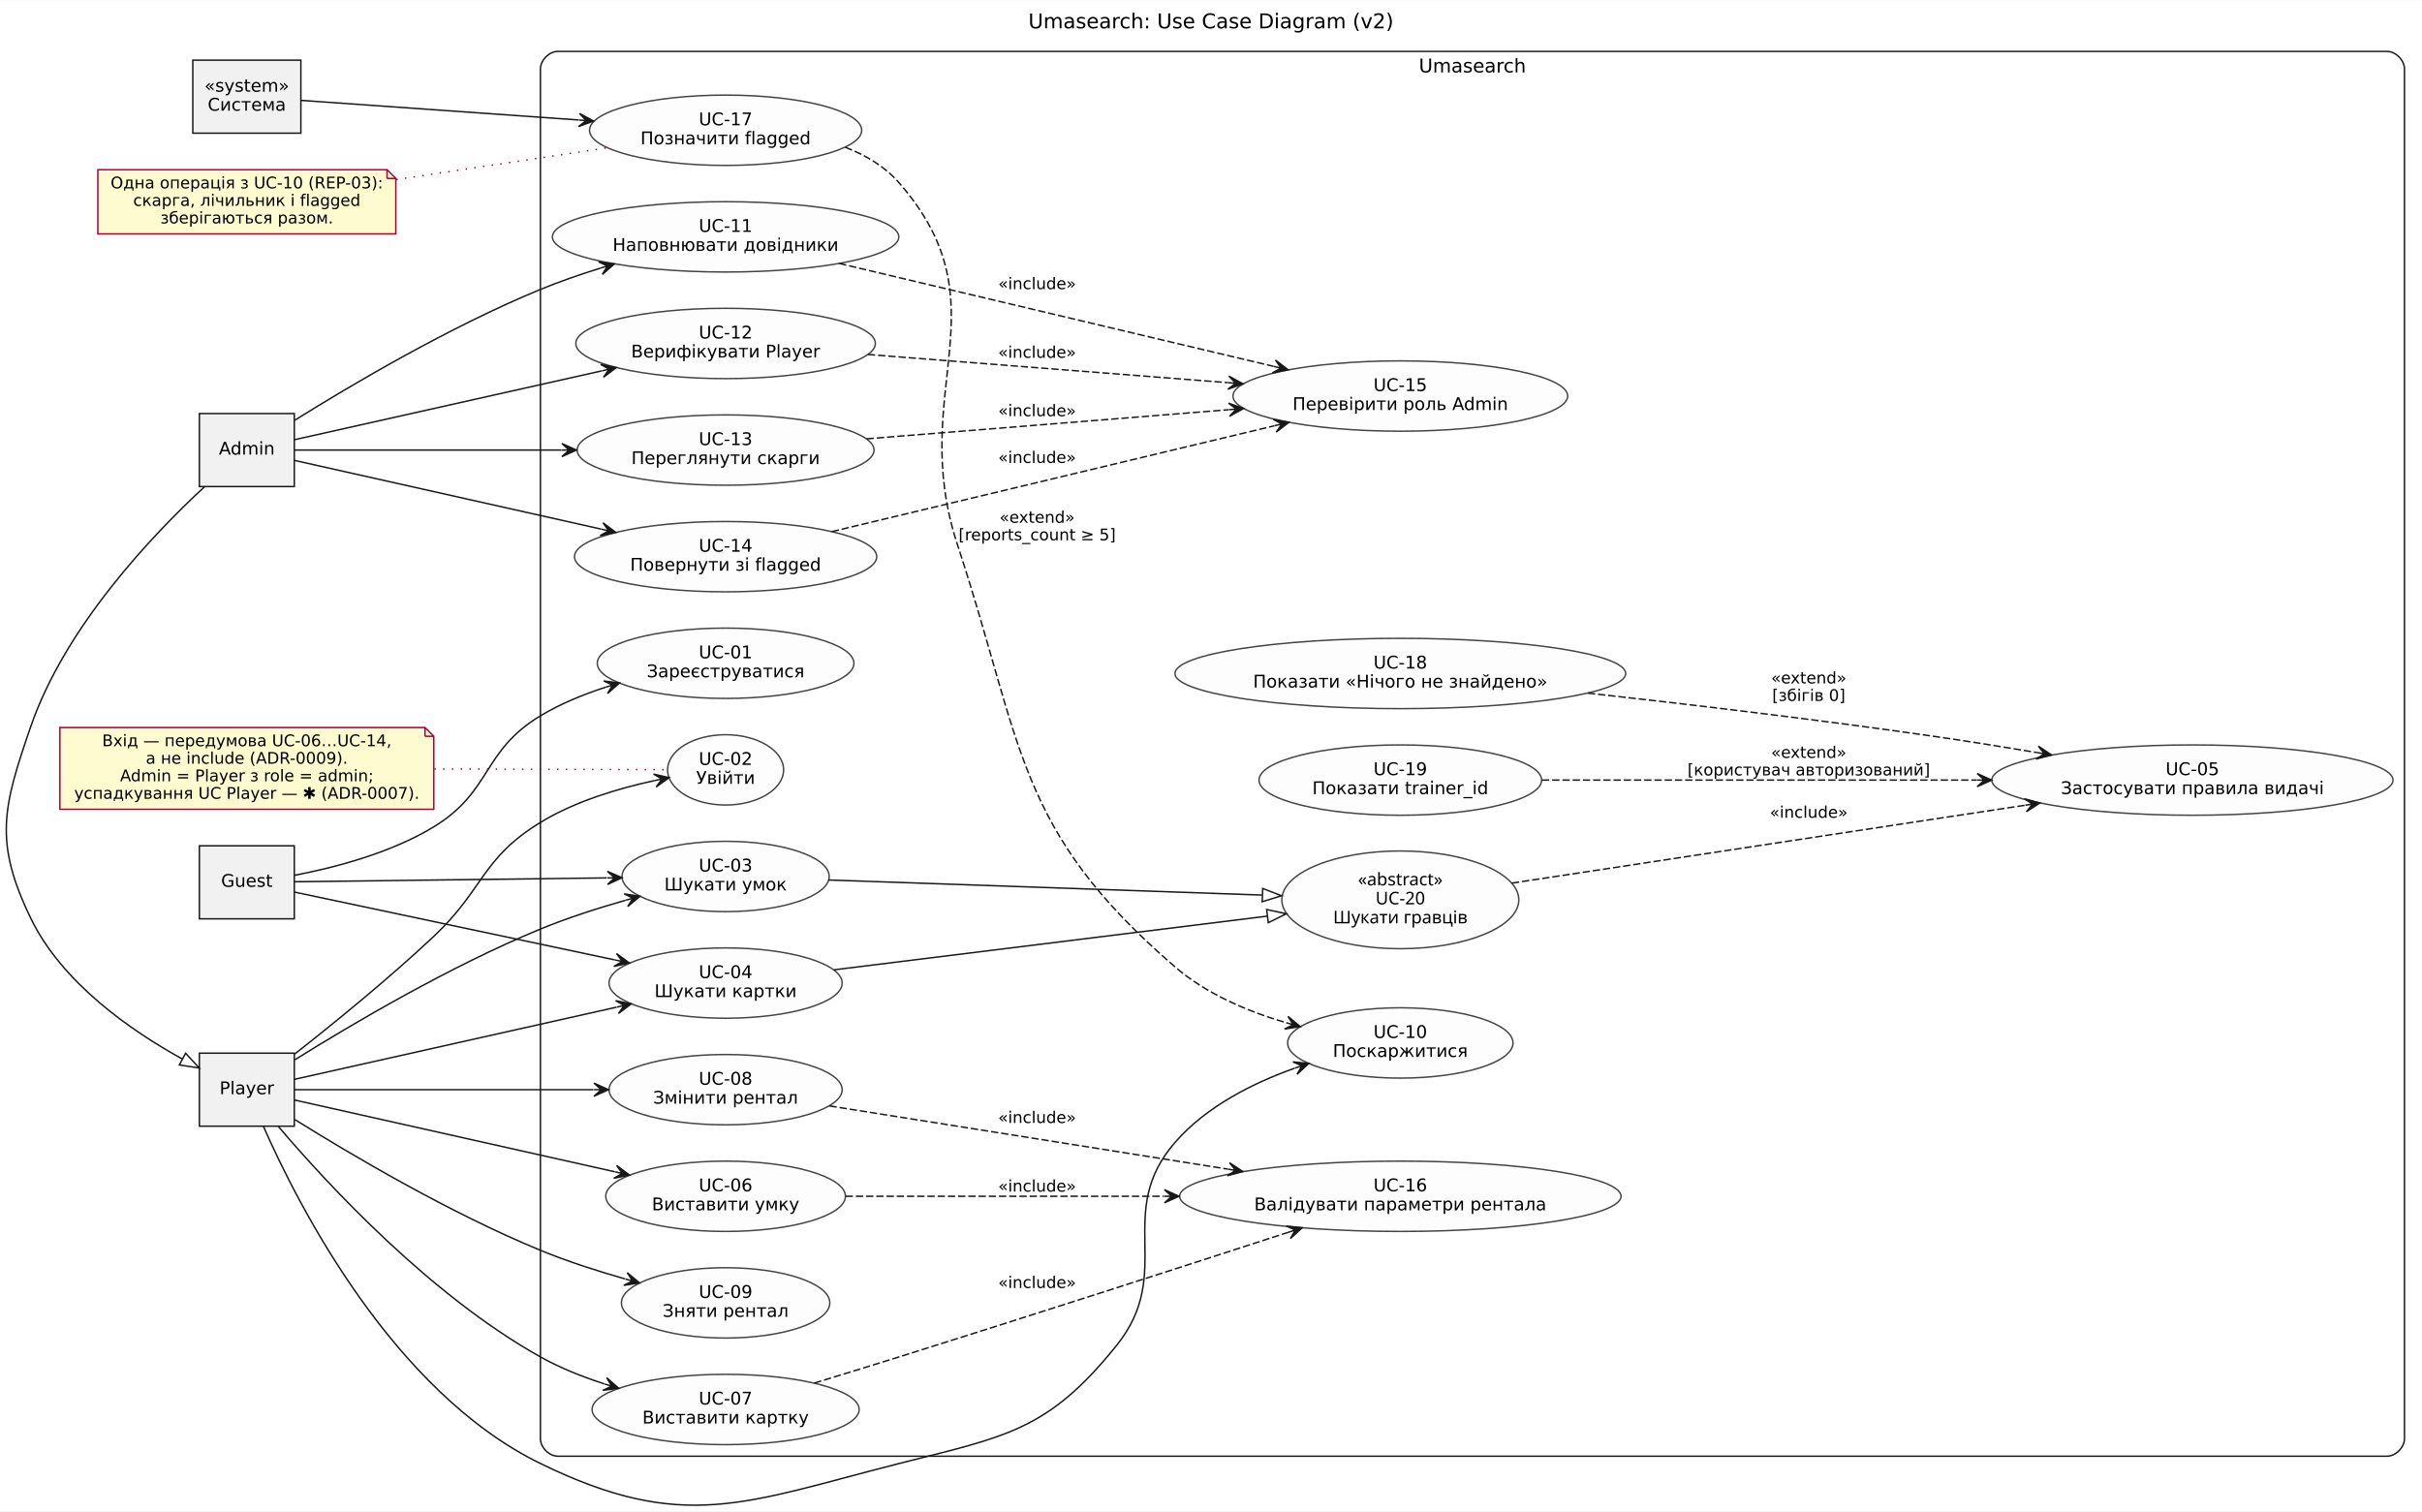
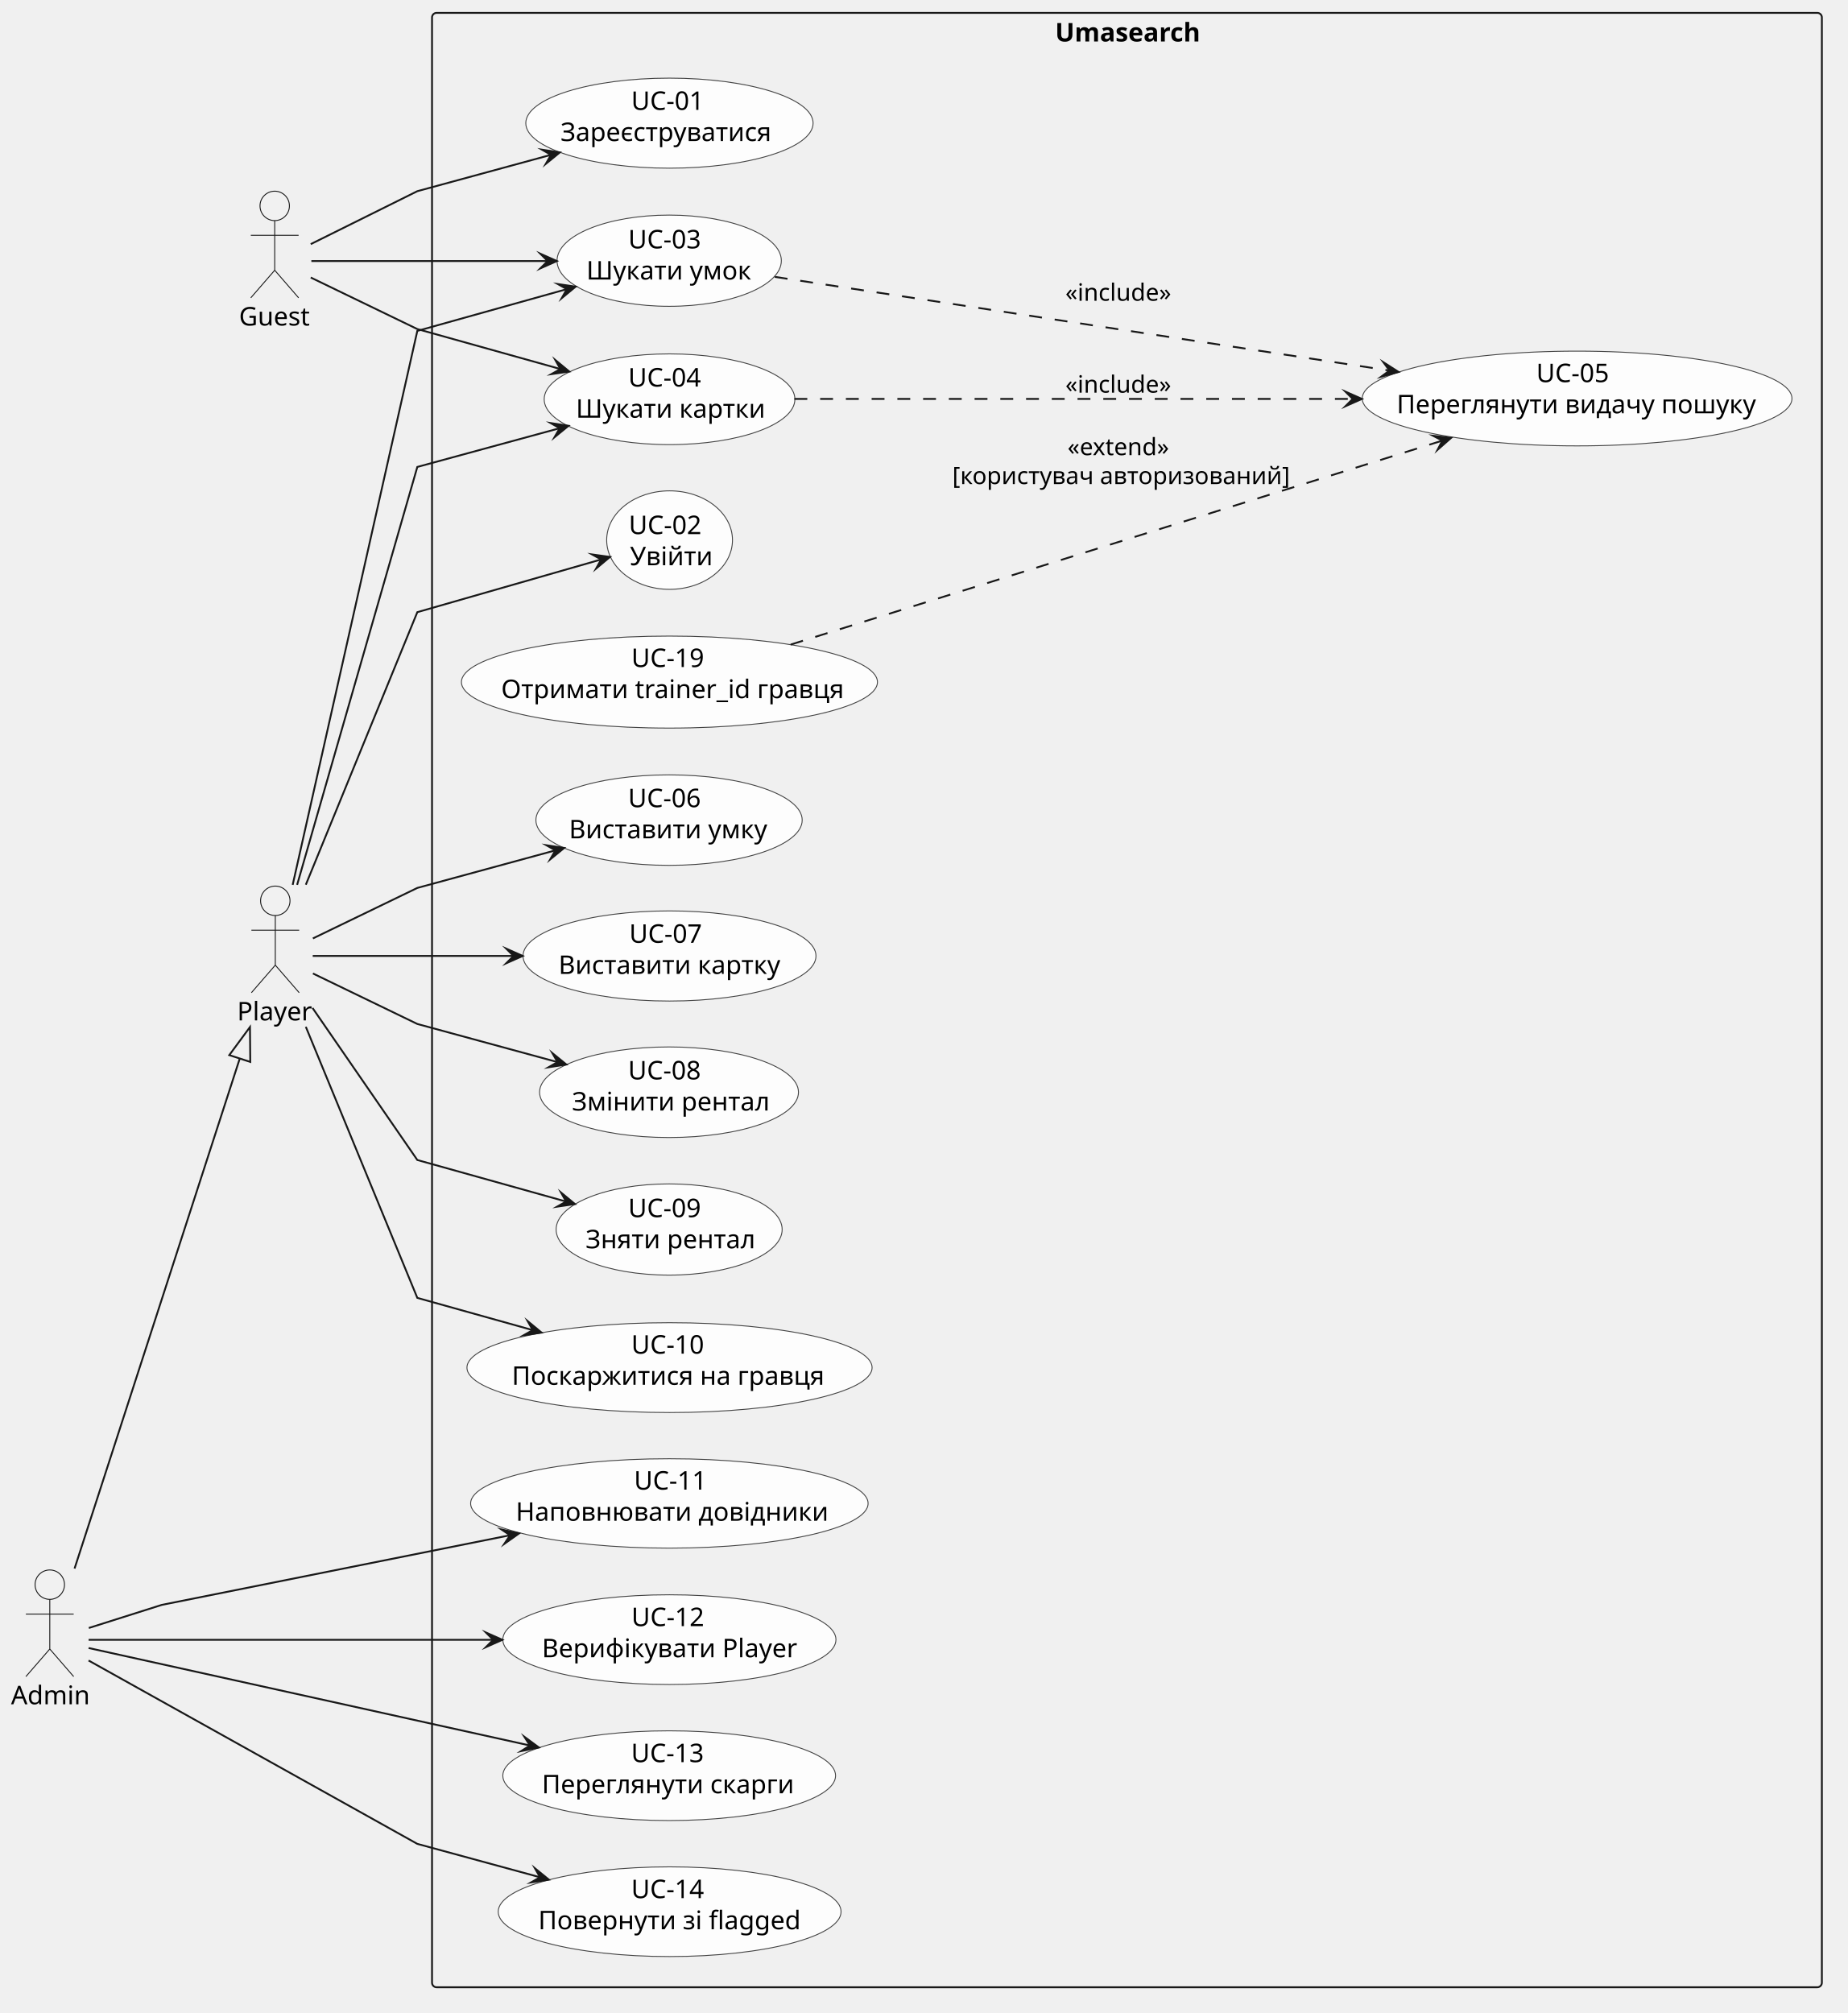
- <svg xmlns="http://www.w3.org/2000/svg" width="1658pt" height="1035pt" viewBox="0.00 0.00 1658.24 1034.75">
-   <g id="graph0" class="graph" transform="scale(1 1) rotate(0) translate(4 1030.75)">
-     <polygon fill="white" stroke="transparent" points="-4,4 -4,-1030.75 1654.24,-1030.75 1654.24,4 -4,4" />
-     <text text-anchor="middle" x="825.12" y="-1011.55" font-family="DejaVu Sans" font-size="14.00">Umasearch: Use Case Diagram (v2)</text>
-     <g id="clust1" class="cluster">
-       <path fill="none" stroke="#181818" d="M378,-33.75C378,-33.75 1630.24,-33.75 1630.24,-33.75 1636.24,-33.75 1642.24,-39.75 1642.24,-45.75 1642.24,-45.75 1642.24,-983.75 1642.24,-983.75 1642.24,-989.75 1636.24,-995.75 1630.24,-995.75 1630.24,-995.75 378,-995.75 378,-995.75 372,-995.75 366,-989.75 366,-983.75 366,-983.75 366,-45.75 366,-45.75 366,-39.75 372,-33.75 378,-33.75" />
-       <text text-anchor="middle" x="1004.12" y="-981.35" font-family="DejaVu Sans" font-size="13.00">Umasearch</text>
+ <svg xmlns="http://www.w3.org/2000/svg" version="1.1" data-diagram-type="DESCRIPTION" style="width:1005px;height:1095px;background:#FFFFFF;" width="1005px" height="1095px" viewBox="0 0 1005 1095" zoomAndPan="magnify" preserveAspectRatio="none" contentStyleType="text/css">
+   <defs />
+   <g font-family="sans-serif" lengthAdjust="spacing">
+     <g class="cluster" data-qualified-name="Umasearch" id="ent0004" data-source-line="16">
+       <rect x="235" y="7" width="756" height="1074" fill="none" style="stroke:#181818;stroke-width:1;" rx="2.5" ry="2.5" />
+       <text x="573.943" y="22.563" fill="#000" font-size="14" textLength="78.114" font-weight="700">Umasearch</text>
    </g>
-     <g id="node1" class="node">
-       <ellipse fill="#fdfdfd" stroke="#444444" cx="492.79" cy="-576.75" rx="87.86" ry="24.08" />
-       <text text-anchor="middle" x="492.79" y="-580.15" font-family="DejaVu Sans" font-size="12.00">UC-01</text>
-       <text text-anchor="middle" x="492.79" y="-567.15" font-family="DejaVu Sans" font-size="12.00">Зареєструватися</text>
+     <g class="entity" data-qualified-name="Umasearch.UC01" id="ent0005" data-source-line="18">
+       <ellipse cx="364.139" cy="66.992" rx="78.139" ry="24.492" fill="#FDFDFD" style="stroke:#444;stroke-width:0.5;" />
+       <text x="343.334" y="59.78" fill="#000" font-size="14" textLength="41.61">UC-01</text>
+       <text x="304.916" y="76.719" fill="#000" font-size="14" textLength="118.446">Зареєструватися</text>
    </g>
-     <g id="node2" class="node">
-       <ellipse fill="#fdfdfd" stroke="#444444" cx="492.79" cy="-503.75" rx="39.7" ry="24.08" />
-       <text text-anchor="middle" x="492.79" y="-507.15" font-family="DejaVu Sans" font-size="12.00">UC-02</text>
-       <text text-anchor="middle" x="492.79" y="-494.15" font-family="DejaVu Sans" font-size="12.00">Увійти</text>
+     <g class="entity" data-qualified-name="Umasearch.UC02" id="ent0006" data-source-line="19">
+       <ellipse cx="364.212" cy="293.787" rx="34.212" ry="26.787" fill="#FDFDFD" style="stroke:#444;stroke-width:0.5;" />
+       <text x="341.985" y="290.527" fill="#000" font-size="14" textLength="44.454">UC-02</text>
+       <text x="342.624" y="307.466" fill="#000" font-size="14" textLength="43.176">Увійти</text>
    </g>
-     <g id="node3" class="node">
-       <ellipse fill="#fdfdfd" stroke="#444444" cx="954.74" cy="-414.75" rx="81.13" ry="33.47" />
-       <text text-anchor="middle" x="954.74" y="-424.65" font-family="DejaVu Sans Oblique" font-size="12.00">«abstract»</text>
-       <text text-anchor="middle" x="954.74" y="-411.65" font-family="DejaVu Sans Oblique" font-size="12.00">UC-20</text>
-       <text text-anchor="middle" x="954.74" y="-398.65" font-family="DejaVu Sans Oblique" font-size="12.00">Шукати гравців</text>
+     <g class="entity" data-qualified-name="Umasearch.UC03" id="ent0007" data-source-line="21">
+       <ellipse cx="364.002" cy="141.812" rx="61.002" ry="24.812" fill="#FDFDFD" style="stroke:#444;stroke-width:0.5;" />
+       <text x="341.72" y="135.113" fill="#000" font-size="14" textLength="44.563">UC-03</text>
+       <text x="318.957" y="152.053" fill="#000" font-size="14" textLength="90.091">Шукати умок</text>
    </g>
-     <g id="node6" class="node">
-       <ellipse fill="#fdfdfd" stroke="#444444" cx="1497.06" cy="-496.75" rx="137.36" ry="24.08" />
-       <text text-anchor="middle" x="1497.06" y="-500.15" font-family="DejaVu Sans" font-size="12.00">UC-05</text>
-       <text text-anchor="middle" x="1497.06" y="-487.15" font-family="DejaVu Sans" font-size="12.00">Застосувати правила видачі</text>
+     <g class="entity" data-qualified-name="Umasearch.UC04" id="ent0008" data-source-line="22">
+       <ellipse cx="364.187" cy="217.179" rx="68.187" ry="24.679" fill="#FDFDFD" style="stroke:#444;stroke-width:0.5;" />
+       <text x="341.707" y="210.269" fill="#000" font-size="14" textLength="44.96">UC-04</text>
+       <text x="313.252" y="227.209" fill="#000" font-size="14" textLength="101.869">Шукати картки</text>
    </g>
-     <g id="edge20" class="edge">
-       <path fill="none" stroke="#181818" stroke-dasharray="5,2" d="M1031.15,-426.2C1122.38,-440.04 1276.84,-463.49 1382.5,-479.52" />
-       <polygon fill="#181818" stroke="#181818" points="1392.57,-481.05 1382.01,-484 1387.63,-480.3 1382.68,-479.55 1382.68,-479.55 1382.68,-479.55 1387.63,-480.3 1383.36,-475.1 1392.57,-481.05 1392.57,-481.05" />
-       <text text-anchor="middle" x="1234.39" y="-470.95" font-family="DejaVu Sans" font-size="11.00">«include»</text>
+     <g class="entity" data-qualified-name="Umasearch.UC05" id="ent0009" data-source-line="23">
+       <ellipse cx="857.862" cy="216.772" rx="116.862" ry="25.772" fill="#FDFDFD" style="stroke:#444;stroke-width:0.5;" />
+       <text x="835.648" y="207.877" fill="#000" font-size="14" textLength="44.427">UC-05</text>
+       <text x="759.715" y="224.816" fill="#000" font-size="14" textLength="196.294">Переглянути видачу пошуку</text>
    </g>
-     <g id="node4" class="node">
-       <ellipse fill="#fdfdfd" stroke="#444444" cx="492.79" cy="-430.75" rx="70.92" ry="24.08" />
-       <text text-anchor="middle" x="492.79" y="-434.15" font-family="DejaVu Sans" font-size="12.00">UC-03</text>
-       <text text-anchor="middle" x="492.79" y="-421.15" font-family="DejaVu Sans" font-size="12.00">Шукати умок</text>
+     <g class="entity" data-qualified-name="Umasearch.UC19" id="ent0010" data-source-line="24">
+       <ellipse cx="364.14" cy="371.028" rx="113.14" ry="25.028" fill="#FDFDFD" style="stroke:#444;stroke-width:0.5;" />
+       <text x="343.41" y="362.833" fill="#000" font-size="14" textLength="41.46">UC-19</text>
+       <text x="272.583" y="379.773" fill="#000" font-size="14" textLength="183.114">Отримати trainer_id гравця</text>
    </g>
-     <g id="edge18" class="edge">
-       <path fill="none" stroke="#181818" d="M563.15,-428.34C642.28,-425.59 772.08,-421.07 860.13,-418.01" />
-       <polygon fill="none" stroke="#181818" points="860.52,-422.55 873.35,-417.55 860.2,-413.46 860.52,-422.55" />
+     <g class="entity" data-qualified-name="Umasearch.UC06" id="ent0011" data-source-line="26">
+       <ellipse cx="363.925" cy="446.108" rx="72.425" ry="24.608" fill="#FDFDFD" style="stroke:#444;stroke-width:0.5;" />
+       <text x="341.626" y="439.084" fill="#000" font-size="14" textLength="44.598">UC-06</text>
+       <text x="309.501" y="456.024" fill="#000" font-size="14" textLength="108.849">Виставити умку</text>
    </g>
-     <g id="node5" class="node">
-       <ellipse fill="#fdfdfd" stroke="#444444" cx="492.79" cy="-357.75" rx="79.81" ry="24.08" />
-       <text text-anchor="middle" x="492.79" y="-361.15" font-family="DejaVu Sans" font-size="12.00">UC-04</text>
-       <text text-anchor="middle" x="492.79" y="-348.15" font-family="DejaVu Sans" font-size="12.00">Шукати картки</text>
+     <g class="entity" data-qualified-name="Umasearch.UC07" id="ent0012" data-source-line="27">
+       <ellipse cx="364.175" cy="520.014" rx="79.675" ry="24.514" fill="#FDFDFD" style="stroke:#444;stroke-width:0.5;" />
+       <text x="342.255" y="512.837" fill="#000" font-size="14" textLength="43.839">UC-07</text>
+       <text x="303.803" y="529.777" fill="#000" font-size="14" textLength="120.743">Виставити картку</text>
    </g>
-     <g id="edge19" class="edge">
-       <path fill="none" stroke="#181818" d="M566.93,-366.82C647.45,-376.8 776.97,-392.85 863.68,-403.59" />
-       <polygon fill="none" stroke="#181818" points="863.22,-408.12 876.68,-405.21 864.34,-399.09 863.22,-408.12" />
+     <g class="entity" data-qualified-name="Umasearch.UC08" id="ent0013" data-source-line="28">
+       <ellipse cx="363.913" cy="594.136" rx="70.413" ry="24.636" fill="#FDFDFD" style="stroke:#444;stroke-width:0.5;" />
+       <text x="341.625" y="587.156" fill="#000" font-size="14" textLength="44.577">UC-08</text>
+       <text x="311.133" y="604.096" fill="#000" font-size="14" textLength="105.561">Змінити рентал</text>
    </g>
-     <g id="node7" class="node">
-       <ellipse fill="#fdfdfd" stroke="#444444" cx="954.74" cy="-569.75" rx="154.3" ry="24.08" />
-       <text text-anchor="middle" x="954.74" y="-573.15" font-family="DejaVu Sans" font-size="12.00">UC-18</text>
-       <text text-anchor="middle" x="954.74" y="-560.15" font-family="DejaVu Sans" font-size="12.00">Показати «Нічого не знайдено»</text>
+     <g class="entity" data-qualified-name="Umasearch.UC09" id="ent0014" data-source-line="29">
+       <ellipse cx="363.976" cy="668.802" rx="61.476" ry="24.802" fill="#FDFDFD" style="stroke:#444;stroke-width:0.5;" />
+       <text x="341.678" y="662.087" fill="#000" font-size="14" textLength="44.598">UC-09</text>
+       <text x="318.541" y="679.026" fill="#000" font-size="14" textLength="90.87">Зняти рентал</text>
    </g>
-     <g id="edge28" class="edge">
-       <path fill="none" stroke="#181818" stroke-dasharray="5,2" d="M1083.18,-556.32C1153.17,-548.54 1241.44,-538.06 1319.89,-526.75 1342.86,-523.44 1367.45,-519.51 1390.76,-515.59" />
-       <polygon fill="#181818" stroke="#181818" points="1400.66,-513.92 1391.55,-520.02 1395.73,-514.75 1390.8,-515.58 1390.8,-515.58 1390.8,-515.58 1395.73,-514.75 1390.04,-511.15 1400.66,-513.92 1400.66,-513.92" />
-       <text text-anchor="middle" x="1234.39" y="-562.95" font-family="DejaVu Sans" font-size="11.00">«extend»</text>
-       <text text-anchor="middle" x="1234.39" y="-550.95" font-family="DejaVu Sans" font-size="11.00">[збігів 0]</text>
+     <g class="entity" data-qualified-name="Umasearch.UC10" id="ent0015" data-source-line="31">
+       <ellipse cx="364.181" cy="743.936" rx="110.181" ry="24.436" fill="#FDFDFD" style="stroke:#444;stroke-width:0.5;" />
+       <text x="343.376" y="736.347" fill="#000" font-size="14" textLength="41.61">UC-10</text>
+       <text x="278.394" y="753.287" fill="#000" font-size="14" textLength="171.575">Поскаржитися на гравця</text>
    </g>
-     <g id="node8" class="node">
-       <ellipse fill="#fdfdfd" stroke="#444444" cx="954.74" cy="-496.75" rx="96.75" ry="24.08" />
-       <text text-anchor="middle" x="954.74" y="-500.15" font-family="DejaVu Sans" font-size="12.00">UC-19</text>
-       <text text-anchor="middle" x="954.74" y="-487.15" font-family="DejaVu Sans" font-size="12.00">Показати trainer_id</text>
+     <g class="entity" data-qualified-name="Umasearch.UC11" id="ent0016" data-source-line="33">
+       <ellipse cx="364.096" cy="817.81" rx="108.096" ry="24.31" fill="#FDFDFD" style="stroke:#444;stroke-width:0.5;" />
+       <text x="344.859" y="810.299" fill="#000" font-size="14" textLength="38.473">UC-11</text>
+       <text x="280.554" y="827.239" fill="#000" font-size="14" textLength="167.084">Наповнювати довідники</text>
    </g>
-     <g id="edge29" class="edge">
-       <path fill="none" stroke="#181818" stroke-dasharray="5,2" d="M1051.71,-496.75C1134.3,-496.75 1254.74,-496.75 1349.41,-496.75" />
-       <polygon fill="#181818" stroke="#181818" points="1359.65,-496.75 1349.65,-501.25 1354.65,-496.75 1349.65,-496.75 1349.65,-496.75 1349.65,-496.75 1354.65,-496.75 1349.65,-492.25 1359.65,-496.75 1359.65,-496.75" />
-       <text text-anchor="middle" x="1234.39" y="-511.95" font-family="DejaVu Sans" font-size="11.00">«extend»</text>
-       <text text-anchor="middle" x="1234.39" y="-499.95" font-family="DejaVu Sans" font-size="11.00">[користувач авторизований]</text>
+     <g class="entity" data-qualified-name="Umasearch.UC12" id="ent0017" data-source-line="34">
+       <ellipse cx="364.107" cy="891.902" rx="90.607" ry="24.402" fill="#FDFDFD" style="stroke:#444;stroke-width:0.5;" />
+       <text x="343.449" y="884.543" fill="#000" font-size="14" textLength="41.316">UC-12</text>
+       <text x="294.767" y="901.482" fill="#000" font-size="14" textLength="138.681">Верифікувати Player</text>
    </g>
-     <g id="node9" class="node">
-       <ellipse fill="#fdfdfd" stroke="#444444" cx="492.79" cy="-211.75" rx="82.05" ry="24.08" />
-       <text text-anchor="middle" x="492.79" y="-215.15" font-family="DejaVu Sans" font-size="12.00">UC-06</text>
-       <text text-anchor="middle" x="492.79" y="-202.15" font-family="DejaVu Sans" font-size="12.00">Виставити умку</text>
+     <g class="entity" data-qualified-name="Umasearch.UC13" id="ent0018" data-source-line="35">
+       <ellipse cx="364.002" cy="965.904" rx="90.502" ry="24.404" fill="#FDFDFD" style="stroke:#444;stroke-width:0.5;" />
+       <text x="343.289" y="958.548" fill="#000" font-size="14" textLength="41.426">UC-13</text>
+       <text x="294.751" y="975.487" fill="#000" font-size="14" textLength="138.503">Переглянути скарги</text>
    </g>
-     <g id="node13" class="node">
-       <ellipse fill="#fdfdfd" stroke="#444444" cx="954.74" cy="-211.75" rx="151.14" ry="24.08" />
-       <text text-anchor="middle" x="954.74" y="-215.15" font-family="DejaVu Sans" font-size="12.00">UC-16</text>
-       <text text-anchor="middle" x="954.74" y="-202.15" font-family="DejaVu Sans" font-size="12.00">Валідувати параметри рентала</text>
+     <g class="entity" data-qualified-name="Umasearch.UC14" id="ent0019" data-source-line="36">
+       <ellipse cx="364.246" cy="1039.894" rx="93.246" ry="24.394" fill="#FDFDFD" style="stroke:#444;stroke-width:0.5;" />
+       <text x="343.335" y="1032.522" fill="#000" font-size="14" textLength="41.822">UC-14</text>
+       <text x="292.79" y="1049.461" fill="#000" font-size="14" textLength="142.912">Повернути зі flagged</text>
    </g>
-     <g id="edge21" class="edge">
-       <path fill="none" stroke="#181818" stroke-dasharray="5,2" d="M574.96,-211.75C635.18,-211.75 719.26,-211.75 792.91,-211.75" />
-       <polygon fill="#181818" stroke="#181818" points="803.23,-211.75 793.23,-216.25 798.23,-211.75 793.23,-211.75 793.23,-211.75 793.23,-211.75 798.23,-211.75 793.23,-207.25 803.23,-211.75 803.23,-211.75" />
-       <text text-anchor="middle" x="706.09" y="-214.95" font-family="DejaVu Sans" font-size="11.00">«include»</text>
+     <g class="entity" data-qualified-name="Guest" id="ent0001" data-source-line="12">
+       <ellipse cx="149.428" cy="112" rx="8" ry="8" fill="#F1F1F1" style="stroke:#181818;stroke-width:0.5;" />
+       <path d="M149.428,120 L149.428,147 M136.428,128 L162.428,128 M149.428,147 L136.428,162 M149.428,147 L162.428,162" style="stroke:#181818;stroke-width:0.5;" fill="none" />
+       <text x="130" y="177.063" fill="#000" font-size="14" textLength="38.855">Guest</text>
    </g>
-     <g id="node10" class="node">
-       <ellipse fill="#fdfdfd" stroke="#444444" cx="492.79" cy="-65.75" rx="91.43" ry="24.08" />
-       <text text-anchor="middle" x="492.79" y="-69.15" font-family="DejaVu Sans" font-size="12.00">UC-07</text>
-       <text text-anchor="middle" x="492.79" y="-56.15" font-family="DejaVu Sans" font-size="12.00">Виставити картку</text>
+     <g class="entity" data-qualified-name="Player" id="ent0002" data-source-line="13">
+       <ellipse cx="149.747" cy="490" rx="8" ry="8" fill="#F1F1F1" style="stroke:#181818;stroke-width:0.5;" />
+       <path d="M149.747,498 L149.747,525 M136.747,506 L162.747,506 M149.747,525 L136.747,540 M149.747,525 L162.747,540" style="stroke:#181818;stroke-width:0.5;" fill="none" />
+       <text x="129" y="555.063" fill="#000" font-size="14" textLength="41.494">Player</text>
    </g>
-     <g id="edge22" class="edge">
-       <path fill="none" stroke="#181818" stroke-dasharray="5,2" d="M553.47,-83.81C572.1,-89.5 592.71,-95.84 611.59,-101.75 703.42,-130.55 808.8,-164.58 878.07,-187.08" />
-       <polygon fill="#181818" stroke="#181818" points="887.6,-190.18 876.69,-191.37 882.84,-188.63 878.08,-187.09 878.08,-187.09 878.08,-187.09 882.84,-188.63 879.48,-182.81 887.6,-190.18 887.6,-190.18" />
-       <text text-anchor="middle" x="706.09" y="-148.95" font-family="DejaVu Sans" font-size="11.00">«include»</text>
+     <g class="entity" data-qualified-name="Admin" id="ent0003" data-source-line="14">
+       <ellipse cx="27.079" cy="862" rx="8" ry="8" fill="#F1F1F1" style="stroke:#181818;stroke-width:0.5;" />
+       <path d="M27.079,870 L27.079,897 M14.079,878 L40.079,878 M27.079,897 L14.079,912 M27.079,897 L40.079,912" style="stroke:#181818;stroke-width:0.5;" fill="none" />
+       <text x="6" y="927.063" fill="#000" font-size="14" textLength="42.157">Admin</text>
    </g>
-     <g id="node11" class="node">
-       <ellipse fill="#fdfdfd" stroke="#444444" cx="492.79" cy="-284.75" rx="79.81" ry="24.08" />
-       <text text-anchor="middle" x="492.79" y="-288.15" font-family="DejaVu Sans" font-size="12.00">UC-08</text>
-       <text text-anchor="middle" x="492.79" y="-275.15" font-family="DejaVu Sans" font-size="12.00">Змінити рентал</text>
+     <g class="link" data-entity-1="ent0001" data-entity-2="ent0005" id="lnk20" data-source-line="40" data-link-type="dependency">
+       <path d="M169.02,132.8 C191.66,121.56 227,104 227,104 C227,104 262.845,94.242 299.705,84.222" style="stroke:#181818;stroke-width:1;" fill="none" id="Guest-to-UC01" />
+       <polygon points="304.53,82.91,294.796,81.411,299.705,84.222,296.894,89.131,304.53,82.91" fill="#181818" style="stroke:#181818;stroke-width:1;stroke-linejoin:miter;stroke-miterlimit:10;" />
    </g>
-     <g id="edge23" class="edge">
-       <path fill="none" stroke="#181818" stroke-dasharray="5,2" d="M563.9,-273.63C636.35,-262.13 750.69,-243.98 836.85,-230.31" />
-       <polygon fill="#181818" stroke="#181818" points="846.94,-228.7 837.77,-234.72 842,-229.49 837.07,-230.27 837.07,-230.27 837.07,-230.27 842,-229.49 836.36,-225.83 846.94,-228.7 846.94,-228.7" />
-       <text text-anchor="middle" x="706.09" y="-261.95" font-family="DejaVu Sans" font-size="11.00">«include»</text>
+     <g class="link" data-entity-1="ent0001" data-entity-2="ent0007" id="lnk21" data-source-line="41" data-link-type="dependency">
+       <path d="M169.36,142 C199.02,142 252.83,142 297.9,142" style="stroke:#181818;stroke-width:1;" fill="none" id="Guest-to-UC03" />
+       <polygon points="302.9,142,293.9,138,297.9,142,293.9,146,302.9,142" fill="#181818" style="stroke:#181818;stroke-width:1;stroke-linejoin:miter;stroke-miterlimit:10;" />
    </g>
-     <g id="node12" class="node">
-       <ellipse fill="#fdfdfd" stroke="#444444" cx="492.79" cy="-138.75" rx="71.34" ry="24.08" />
-       <text text-anchor="middle" x="492.79" y="-142.15" font-family="DejaVu Sans" font-size="12.00">UC-09</text>
-       <text text-anchor="middle" x="492.79" y="-129.15" font-family="DejaVu Sans" font-size="12.00">Зняти рентал</text>
+     <g class="link" data-entity-1="ent0001" data-entity-2="ent0008" id="lnk22" data-source-line="42" data-link-type="dependency">
+       <path d="M169.02,150.96 C191.66,161.91 227,179 227,179 C227,179 266.725,190.094 304.825,200.744" style="stroke:#181818;stroke-width:1;" fill="none" id="Guest-to-UC04" />
+       <polygon points="309.64,202.09,302.049,195.815,304.825,200.744,299.895,203.519,309.64,202.09" fill="#181818" style="stroke:#181818;stroke-width:1;stroke-linejoin:miter;stroke-miterlimit:10;" />
    </g>
-     <g id="node14" class="node">
-       <ellipse fill="#fdfdfd" stroke="#444444" cx="954.74" cy="-316.75" rx="77.15" ry="24.08" />
-       <text text-anchor="middle" x="954.74" y="-320.15" font-family="DejaVu Sans" font-size="12.00">UC-10</text>
-       <text text-anchor="middle" x="954.74" y="-307.15" font-family="DejaVu Sans" font-size="12.00">Поскаржитися</text>
+     <g class="link" data-entity-1="ent0002" data-entity-2="ent0006" id="lnk23" data-source-line="44" data-link-type="dependency">
+       <path d="M166.35,481.25 C188.76,426.48 227,333 227,333 C227,333 286.844,315.838 326.994,304.328" style="stroke:#181818;stroke-width:1;" fill="none" id="Player-to-UC02" />
+       <polygon points="331.8,302.95,322.046,301.585,326.994,304.328,324.251,309.275,331.8,302.95" fill="#181818" style="stroke:#181818;stroke-width:1;stroke-linejoin:miter;stroke-miterlimit:10;" />
    </g>
-     <g id="node15" class="node">
-       <ellipse fill="#fdfdfd" stroke="#444444" cx="492.79" cy="-941.75" rx="93.18" ry="24.08" />
-       <text text-anchor="middle" x="492.79" y="-945.15" font-family="DejaVu Sans" font-size="12.00">UC-17</text>
-       <text text-anchor="middle" x="492.79" y="-932.15" font-family="DejaVu Sans" font-size="12.00">Позначити flagged</text>
+     <g class="link" data-entity-1="ent0002" data-entity-2="ent0007" id="lnk24" data-source-line="45" data-link-type="dependency">
+       <path d="M159.2,481.33 C179.25,392.21 227,180 227,180 C227,180 269.505,168.126 308.315,157.276" style="stroke:#181818;stroke-width:1;" fill="none" id="Player-to-UC03" />
+       <polygon points="313.13,155.93,303.385,154.501,308.315,157.276,305.539,162.205,313.13,155.93" fill="#181818" style="stroke:#181818;stroke-width:1;stroke-linejoin:miter;stroke-miterlimit:10;" />
    </g>
-     <g id="edge30" class="edge">
-       <path fill="none" stroke="#181818" stroke-dasharray="5,2" d="M574.7,-930.11C588.67,-924.73 601.82,-916.96 611.59,-905.75 684.96,-821.6 616.68,-763.8 651.59,-657.75 696.77,-520.49 691.09,-463.07 800.59,-368.75 821.9,-350.39 850,-338.44 876.29,-330.69" />
-       <polygon fill="#181818" stroke="#181818" points="886.27,-327.92 877.84,-334.93 881.45,-329.26 876.63,-330.6 876.63,-330.6 876.63,-330.6 881.45,-329.26 875.43,-326.26 886.27,-327.92 886.27,-327.92" />
-       <text text-anchor="middle" x="706.09" y="-672.95" font-family="DejaVu Sans" font-size="11.00">«extend»</text>
-       <text text-anchor="middle" x="706.09" y="-660.95" font-family="DejaVu Sans" font-size="11.00">[reports_count ≥ 5]</text>
+     <g class="link" data-entity-1="ent0002" data-entity-2="ent0008" id="lnk25" data-source-line="46" data-link-type="dependency">
+       <path d="M161.62,481.32 C182.84,407.55 227,254 227,254 C227,254 266.406,243.283 304.426,232.933" style="stroke:#181818;stroke-width:1;" fill="none" id="Player-to-UC04" />
+       <polygon points="309.25,231.62,299.515,230.124,304.426,232.933,301.617,237.844,309.25,231.62" fill="#181818" style="stroke:#181818;stroke-width:1;stroke-linejoin:miter;stroke-miterlimit:10;" />
    </g>
-     <g id="node16" class="node">
-       <ellipse fill="#fdfdfd" stroke="#444444" cx="492.79" cy="-868.75" rx="118.59" ry="24.08" />
-       <text text-anchor="middle" x="492.79" y="-872.15" font-family="DejaVu Sans" font-size="12.00">UC-11</text>
-       <text text-anchor="middle" x="492.79" y="-859.15" font-family="DejaVu Sans" font-size="12.00">Наповнювати довідники</text>
+     <g class="link" data-entity-1="ent0002" data-entity-2="ent0011" id="lnk26" data-source-line="47" data-link-type="dependency">
+       <path d="M170.2,510.47 C192.87,499.51 227,483 227,483 C227,483 264.616,472.774 302.076,462.574" style="stroke:#181818;stroke-width:1;" fill="none" id="Player-to-UC06" />
+       <polygon points="306.9,461.26,297.165,459.765,302.076,462.574,299.267,467.484,306.9,461.26" fill="#181818" style="stroke:#181818;stroke-width:1;stroke-linejoin:miter;stroke-miterlimit:10;" />
    </g>
-     <g id="node20" class="node">
-       <ellipse fill="#fdfdfd" stroke="#444444" cx="954.74" cy="-759.75" rx="114.6" ry="24.08" />
-       <text text-anchor="middle" x="954.74" y="-763.15" font-family="DejaVu Sans" font-size="12.00">UC-15</text>
-       <text text-anchor="middle" x="954.74" y="-750.15" font-family="DejaVu Sans" font-size="12.00">Перевірити роль Admin</text>
+     <g class="link" data-entity-1="ent0002" data-entity-2="ent0012" id="lnk27" data-source-line="48" data-link-type="dependency">
+       <path d="M170.11,520 C196,520 238.13,520 279.33,520" style="stroke:#181818;stroke-width:1;" fill="none" id="Player-to-UC07" />
+       <polygon points="284.33,520,275.33,516,279.33,520,275.33,524,284.33,520" fill="#181818" style="stroke:#181818;stroke-width:1;stroke-linejoin:miter;stroke-miterlimit:10;" />
    </g>
-     <g id="edge24" class="edge">
-       <path fill="none" stroke="#181818" stroke-dasharray="5,2" d="M570.52,-850.57C652.63,-831.11 782.59,-800.31 868.01,-780.07" />
-       <polygon fill="#181818" stroke="#181818" points="877.94,-777.72 869.25,-784.4 873.08,-778.87 868.21,-780.02 868.21,-780.02 868.21,-780.02 873.08,-778.87 867.17,-775.64 877.94,-777.72 877.94,-777.72" />
-       <text text-anchor="middle" x="706.09" y="-832.95" font-family="DejaVu Sans" font-size="11.00">«include»</text>
+     <g class="link" data-entity-1="ent0002" data-entity-2="ent0013" id="lnk28" data-source-line="49" data-link-type="dependency">
+       <path d="M170.2,529.53 C192.87,540.49 227,557 227,557 C227,557 265.505,567.477 303.255,577.747" style="stroke:#181818;stroke-width:1;" fill="none" id="Player-to-UC08" />
+       <polygon points="308.08,579.06,300.446,572.838,303.255,577.747,298.346,580.557,308.08,579.06" fill="#181818" style="stroke:#181818;stroke-width:1;stroke-linejoin:miter;stroke-miterlimit:10;" />
    </g>
-     <g id="node17" class="node">
-       <ellipse fill="#fdfdfd" stroke="#444444" cx="492.79" cy="-795.75" rx="102.56" ry="24.08" />
-       <text text-anchor="middle" x="492.79" y="-799.15" font-family="DejaVu Sans" font-size="12.00">UC-12</text>
-       <text text-anchor="middle" x="492.79" y="-786.15" font-family="DejaVu Sans" font-size="12.00">Верифікувати Player</text>
+     <g class="link" data-entity-1="ent0002" data-entity-2="ent0014" id="lnk29" data-source-line="50" data-link-type="dependency">
+       <path d="M170,548.3 C192.67,581.18 227,631 227,631 C227,631 269.185,642.784 307.935,653.614" style="stroke:#181818;stroke-width:1;" fill="none" id="Player-to-UC09" />
+       <polygon points="312.75,654.96,305.159,648.685,307.935,653.614,303.005,656.39,312.75,654.96" fill="#181818" style="stroke:#181818;stroke-width:1;stroke-linejoin:miter;stroke-miterlimit:10;" />
    </g>
-     <g id="edge25" class="edge">
-       <path fill="none" stroke="#181818" stroke-dasharray="5,2" d="M590.21,-788.21C662.06,-782.58 760.52,-774.88 836.86,-768.9" />
-       <polygon fill="#181818" stroke="#181818" points="847,-768.11 837.38,-773.38 842.01,-768.5 837.03,-768.89 837.03,-768.89 837.03,-768.89 842.01,-768.5 836.68,-764.4 847,-768.11 847,-768.11" />
-       <text text-anchor="middle" x="706.09" y="-785.95" font-family="DejaVu Sans" font-size="11.00">«include»</text>
+     <g class="link" data-entity-1="ent0002" data-entity-2="ent0015" id="lnk30" data-source-line="51" data-link-type="dependency">
+       <path d="M166.35,558.54 C188.76,613.02 227,706 227,706 C227,706 255.914,714.085 289.784,723.545" style="stroke:#181818;stroke-width:1;" fill="none" id="Player-to-UC10" />
+       <polygon points="294.6,724.89,287.008,718.616,289.784,723.545,284.856,726.321,294.6,724.89" fill="#181818" style="stroke:#181818;stroke-width:1;stroke-linejoin:miter;stroke-miterlimit:10;" />
    </g>
-     <g id="node18" class="node">
-       <ellipse fill="#fdfdfd" stroke="#444444" cx="492.79" cy="-722.75" rx="101.65" ry="24.08" />
-       <text text-anchor="middle" x="492.79" y="-726.15" font-family="DejaVu Sans" font-size="12.00">UC-13</text>
-       <text text-anchor="middle" x="492.79" y="-713.15" font-family="DejaVu Sans" font-size="12.00">Переглянути скарги</text>
+     <g class="link" data-entity-1="ent0003" data-entity-2="ent0016" id="lnk31" data-source-line="53" data-link-type="dependency">
+       <path d="M48.31,885.57 C65.72,880.06 88,873 88,873 C88,873 196.297,851.341 277.447,835.111" style="stroke:#181818;stroke-width:1;" fill="none" id="Admin-to-UC11" />
+       <polygon points="282.35,834.13,272.74,831.973,277.447,835.111,274.309,839.817,282.35,834.13" fill="#181818" style="stroke:#181818;stroke-width:1;stroke-linejoin:miter;stroke-miterlimit:10;" />
    </g>
-     <g id="edge26" class="edge">
-       <path fill="none" stroke="#181818" stroke-dasharray="5,2" d="M589.37,-730.44C661.41,-736.24 760.56,-744.21 837.24,-750.38" />
-       <polygon fill="#181818" stroke="#181818" points="847.43,-751.2 837.1,-754.89 842.45,-750.8 837.46,-750.4 837.46,-750.4 837.46,-750.4 842.45,-750.8 837.82,-745.92 847.43,-751.2 847.43,-751.2" />
-       <text text-anchor="middle" x="706.09" y="-745.95" font-family="DejaVu Sans" font-size="11.00">«include»</text>
+     <g class="link" data-entity-1="ent0003" data-entity-2="ent0017" id="lnk32" data-source-line="54" data-link-type="dependency">
+       <path d="M48.2,892 C91.7,892 191.5,892 268.27,892" style="stroke:#181818;stroke-width:1;" fill="none" id="Admin-to-UC12" />
+       <polygon points="273.27,892,264.27,888,268.27,892,264.27,896,273.27,892" fill="#181818" style="stroke:#181818;stroke-width:1;stroke-linejoin:miter;stroke-miterlimit:10;" />
    </g>
-     <g id="node19" class="node">
-       <ellipse fill="#fdfdfd" stroke="#444444" cx="492.79" cy="-649.75" rx="103.48" ry="24.08" />
-       <text text-anchor="middle" x="492.79" y="-653.15" font-family="DejaVu Sans" font-size="12.00">UC-14</text>
-       <text text-anchor="middle" x="492.79" y="-640.15" font-family="DejaVu Sans" font-size="12.00">Повернути зі flagged</text>
+     <g class="link" data-entity-1="ent0003" data-entity-2="ent0018" id="lnk33" data-source-line="55" data-link-type="dependency">
+       <path d="M48.2,896.46 C95.59,906.93 210.848,932.391 288.258,949.491" style="stroke:#181818;stroke-width:1;" fill="none" id="Admin-to-UC13" />
+       <polygon points="293.14,950.57,285.215,944.723,288.258,949.491,283.489,952.535,293.14,950.57" fill="#181818" style="stroke:#181818;stroke-width:1;stroke-linejoin:miter;stroke-miterlimit:10;" />
    </g>
-     <g id="edge27" class="edge">
-       <path fill="none" stroke="#181818" stroke-dasharray="5,2" d="M565.41,-666.88C647.34,-686.48 781.4,-718.54 868.6,-739.39" />
-       <polygon fill="#181818" stroke="#181818" points="878.47,-741.75 867.7,-743.8 873.61,-740.59 868.74,-739.43 868.74,-739.43 868.74,-739.43 873.61,-740.59 869.79,-735.05 878.47,-741.75 878.47,-741.75" />
-       <text text-anchor="middle" x="706.09" y="-713.95" font-family="DejaVu Sans" font-size="11.00">«include»</text>
+     <g class="link" data-entity-1="ent0003" data-entity-2="ent0019" id="lnk34" data-source-line="56" data-link-type="dependency">
+       <path d="M48.18,903.25 C98.77,931.47 227,1003 227,1003 C227,1003 258.606,1011.597 293.756,1021.167" style="stroke:#181818;stroke-width:1;" fill="none" id="Admin-to-UC14" />
+       <polygon points="298.58,1022.48,290.947,1016.256,293.756,1021.167,288.845,1023.975,298.58,1022.48" fill="#181818" style="stroke:#181818;stroke-width:1;stroke-linejoin:miter;stroke-miterlimit:10;" />
    </g>
-     <g id="node21" class="node">
-       <polygon fill="#f1f1f1" stroke="#181818" points="197.5,-451.75 132.5,-451.75 132.5,-401.75 197.5,-401.75 197.5,-451.75" />
-       <text text-anchor="middle" x="165" y="-423.65" font-family="DejaVu Sans" font-size="12.00">Guest</text>
+     <g class="link" data-entity-1="ent0003" data-entity-2="ent0002" id="lnk35" data-source-line="59" data-link-type="extension">
+       <path d="M40.55,853.24 C63.7,781.78 107.304,647.184 130.424,575.794" style="stroke:#181818;stroke-width:1;" fill="none" id="Admin-to-Player" />
+       <polygon points="135.97,558.67,124.716,573.946,136.132,577.643,135.97,558.67" fill="none" style="stroke:#181818;stroke-width:1;stroke-linejoin:miter;stroke-miterlimit:10;" />
    </g>
-     <g id="edge1" class="edge">
-       <path fill="none" stroke="#181818" d="M197.6,-431.55C224.48,-436.68 263.34,-446.65 293,-464.75 332.97,-489.16 325.88,-516.59 366,-540.75 379.62,-548.96 395.19,-555.36 410.63,-560.35" />
-       <polygon fill="#181818" stroke="#181818" points="420.21,-563.27 409.33,-564.65 415.42,-561.81 410.64,-560.35 410.64,-560.35 410.64,-560.35 415.42,-561.81 411.95,-556.05 420.21,-563.27 420.21,-563.27" />
+     <g class="link" data-entity-1="ent0007" data-entity-2="ent0009" id="lnk36" data-source-line="62" data-link-type="dependency">
+       <path d="M421.44,150.6 C504.23,163.22 654.757,186.166 755.807,201.576" style="stroke:#181818;stroke-width:1;stroke-dasharray:7,7;" fill="none" id="UC03-to-UC05" />
+       <polygon points="760.75,202.33,752.456,197.019,755.807,201.576,751.25,204.927,760.75,202.33" fill="#181818" style="stroke:#181818;stroke-width:1;stroke-linejoin:miter;stroke-miterlimit:10;" />
+       <text x="579.5" y="163.594" fill="#000" font-size="13" textLength="59.776">«include»</text>
    </g>
-     <g id="edge2" class="edge">
-       <path fill="none" stroke="#181818" d="M197.53,-427.14C246.52,-427.74 342.43,-428.92 411.46,-429.77" />
-       <polygon fill="#181818" stroke="#181818" points="421.87,-429.9 411.81,-434.27 416.87,-429.83 411.87,-429.77 411.87,-429.77 411.87,-429.77 416.87,-429.83 411.92,-425.27 421.87,-429.9 421.87,-429.9" />
+     <g class="link" data-entity-1="ent0008" data-entity-2="ent0009" id="lnk37" data-source-line="63" data-link-type="dependency">
+       <path d="M432.12,217 C511.4,217 639.65,217 735.8,217" style="stroke:#181818;stroke-width:1;stroke-dasharray:7,7;" fill="none" id="UC04-to-UC05" />
+       <polygon points="740.8,217,731.8,213,735.8,217,731.8,221,740.8,217" fill="#181818" style="stroke:#181818;stroke-width:1;stroke-linejoin:miter;stroke-miterlimit:10;" />
+       <text x="579.5" y="213.594" fill="#000" font-size="13" textLength="59.776">«include»</text>
    </g>
-     <g id="edge3" class="edge">
-       <path fill="none" stroke="#181818" d="M197.53,-420.08C247.84,-409.42 347.63,-388.29 416.97,-373.6" />
-       <polygon fill="#181818" stroke="#181818" points="426.97,-371.48 418.12,-377.96 422.08,-372.52 417.19,-373.56 417.19,-373.56 417.19,-373.56 422.08,-372.52 416.26,-369.15 426.97,-371.48 426.97,-371.48" />
-     </g>
-     <g id="node22" class="node">
-       <polygon fill="#f1f1f1" stroke="#181818" points="197.5,-309.75 132.5,-309.75 132.5,-259.75 197.5,-259.75 197.5,-309.75" />
-       <text text-anchor="middle" x="165" y="-281.65" font-family="DejaVu Sans" font-size="12.00">Player</text>
-     </g>
-     <g id="edge4" class="edge">
-       <path fill="none" stroke="#181818" d="M197.74,-309.15C224.02,-329.77 261.95,-360.55 293,-389.75 327.59,-422.28 325.49,-442.99 366,-467.75 389.76,-482.28 419.62,-491.15 444.28,-496.45" />
-       <polygon fill="#181818" stroke="#181818" points="454.15,-498.44 443.46,-500.87 449.25,-497.45 444.35,-496.46 444.35,-496.46 444.35,-496.46 449.25,-497.45 445.24,-492.05 454.15,-498.44 454.15,-498.44" />
-     </g>
-     <g id="edge5" class="edge">
-       <path fill="none" stroke="#181818" d="M197.8,-305.18C236.35,-329.24 303.89,-369.17 366,-394.75 384.51,-402.38 405.19,-409.02 424.34,-414.46" />
-       <polygon fill="#181818" stroke="#181818" points="434.2,-417.18 423.36,-418.85 429.38,-415.85 424.56,-414.52 424.56,-414.52 424.56,-414.52 429.38,-415.85 425.76,-410.18 434.2,-417.18 434.2,-417.18" />
-     </g>
-     <g id="edge6" class="edge">
-       <path fill="none" stroke="#181818" d="M197.53,-291.82C248.14,-303.16 348.84,-325.72 418.23,-341.27" />
-       <polygon fill="#181818" stroke="#181818" points="428.23,-343.51 417.49,-345.72 423.35,-342.42 418.47,-341.33 418.47,-341.33 418.47,-341.33 423.35,-342.42 419.45,-336.93 428.23,-343.51 428.23,-343.51" />
-     </g>
-     <g id="edge7" class="edge">
-       <path fill="none" stroke="#181818" d="M197.53,-277.69C247.84,-266.42 347.63,-244.06 416.97,-228.52" />
-       <polygon fill="#181818" stroke="#181818" points="426.97,-226.28 418.2,-232.86 422.09,-227.37 417.21,-228.47 417.21,-228.47 417.21,-228.47 422.09,-227.37 416.23,-224.07 426.97,-226.28 426.97,-226.28" />
-     </g>
-     <g id="edge8" class="edge">
-       <path fill="none" stroke="#181818" d="M186.62,-259.5C220.16,-220.07 290.42,-144.02 366,-101.75 379.5,-94.21 394.71,-88.13 409.78,-83.27" />
-       <polygon fill="#181818" stroke="#181818" points="419.64,-80.25 411.4,-87.48 414.86,-81.71 410.08,-83.18 410.08,-83.18 410.08,-83.18 414.86,-81.71 408.76,-78.87 419.64,-80.25 419.64,-80.25" />
-     </g>
-     <g id="edge9" class="edge">
-       <path fill="none" stroke="#181818" d="M197.53,-284.75C244.39,-284.75 334.19,-284.75 402.32,-284.75" />
-       <polygon fill="#181818" stroke="#181818" points="412.64,-284.75 402.64,-289.25 407.64,-284.75 402.64,-284.75 402.64,-284.75 402.64,-284.75 407.64,-284.75 402.64,-280.25 412.64,-284.75 412.64,-284.75" />
-     </g>
-     <g id="edge10" class="edge">
-       <path fill="none" stroke="#181818" d="M197.8,-264.33C236.35,-240.27 303.89,-200.34 366,-174.75 384.42,-167.17 404.99,-160.55 424.06,-155.13" />
-       <polygon fill="#181818" stroke="#181818" points="433.89,-152.41 425.45,-159.42 429.07,-153.75 424.25,-155.08 424.25,-155.08 424.25,-155.08 429.07,-153.75 423.05,-150.75 433.89,-152.41 433.89,-152.41" />
-     </g>
-     <g id="edge11" class="edge">
-       <path fill="none" stroke="#181818" d="M176.33,-259.65C200.22,-205.36 265.12,-77.96 366,-28.75 464.1,19.09 505.8,-1.86 611.59,-28.75 684.64,-47.33 713.4,-50.98 760.59,-109.75 800.84,-159.88 758.36,-200.28 800.59,-248.75 821.79,-273.1 853.38,-289.11 882.38,-299.44" />
-       <polygon fill="#181818" stroke="#181818" points="892.09,-302.74 881.17,-303.79 887.35,-301.13 882.62,-299.53 882.62,-299.53 882.62,-299.53 887.35,-301.13 884.06,-295.26 892.09,-302.74 892.09,-302.74" />
-     </g>
-     <g id="node23" class="node">
-       <polygon fill="#f1f1f1" stroke="#181818" points="197.5,-747.75 132.5,-747.75 132.5,-697.75 197.5,-697.75 197.5,-747.75" />
-       <text text-anchor="middle" x="165" y="-719.65" font-family="DejaVu Sans" font-size="12.00">Admin</text>
-     </g>
-     <g id="edge12" class="edge">
-       <path fill="none" stroke="#181818" d="M197.8,-743.18C236.35,-767.24 303.89,-807.17 366,-832.75 379.05,-838.13 393.19,-843.02 407.1,-847.34" />
-       <polygon fill="#181818" stroke="#181818" points="416.68,-850.24 405.81,-851.65 411.9,-848.79 407.11,-847.35 407.11,-847.35 407.11,-847.35 411.9,-848.79 408.41,-843.04 416.68,-850.24 416.68,-850.24" />
-     </g>
-     <g id="edge13" class="edge">
-       <path fill="none" stroke="#181818" d="M197.53,-729.82C245.71,-740.61 339.26,-761.58 408,-776.98" />
-       <polygon fill="#181818" stroke="#181818" points="417.96,-779.21 407.21,-781.41 413.08,-778.12 408.2,-777.02 408.2,-777.02 408.2,-777.02 413.08,-778.12 409.18,-772.63 417.96,-779.21 417.96,-779.21" />
-     </g>
-     <g id="edge14" class="edge">
-       <path fill="none" stroke="#181818" d="M197.53,-722.75C239.52,-722.75 315.99,-722.75 380.45,-722.75" />
-       <polygon fill="#181818" stroke="#181818" points="390.68,-722.75 380.68,-727.25 385.68,-722.75 380.68,-722.75 380.68,-722.75 380.68,-722.75 385.68,-722.75 380.68,-718.25 390.68,-722.75 390.68,-722.75" />
-     </g>
-     <g id="edge15" class="edge">
-       <path fill="none" stroke="#181818" d="M197.53,-715.69C245.63,-704.91 338.97,-684 407.68,-668.6" />
-       <polygon fill="#181818" stroke="#181818" points="417.63,-666.37 408.85,-672.95 412.75,-667.47 407.87,-668.56 407.87,-668.56 407.87,-668.56 412.75,-667.47 406.88,-664.17 417.63,-666.37 417.63,-666.37" />
-     </g>
-     <g id="edge17" class="edge">
-       <path fill="none" stroke="#181818" d="M136.14,-697.73C100.17,-664.44 40.57,-601.74 17,-533.25 -1.95,-478.2 -8.32,-454.68 17,-402.25 38.4,-357.93 85.56,-325.2 120.92,-305.7" />
-       <polygon fill="none" stroke="#181818" points="123.07,-309.71 132.41,-299.6 118.8,-301.68 123.07,-309.71" />
-     </g>
-     <g id="node24" class="node">
-       <polygon fill="#f1f1f1" stroke="#181818" points="202,-989.75 128,-989.75 128,-939.75 202,-939.75 202,-989.75" />
-       <text text-anchor="middle" x="165" y="-968.15" font-family="DejaVu Sans" font-size="12.00">«system»</text>
-       <text text-anchor="middle" x="165" y="-955.15" font-family="DejaVu Sans" font-size="12.00">Система</text>
-     </g>
-     <g id="edge16" class="edge">
-       <path fill="none" stroke="#181818" d="M202.11,-962.21C247.64,-958.99 327.74,-953.34 392.19,-948.79" />
-       <polygon fill="#181818" stroke="#181818" points="402.39,-948.07 392.73,-953.26 397.41,-948.42 392.42,-948.77 392.42,-948.77 392.42,-948.77 397.41,-948.42 392.1,-944.28 402.39,-948.07 402.39,-948.07" />
-     </g>
-     <g id="node25" class="node">
-       <polygon fill="#fffbd0" stroke="#a80036" points="261,-914.75 63,-914.75 63,-870.75 267,-870.75 267,-908.75 261,-914.75" />
-       <polyline fill="none" stroke="#a80036" points="261,-914.75 261,-908.75 " />
-       <polyline fill="none" stroke="#a80036" points="267,-908.75 261,-908.75 " />
-       <text text-anchor="middle" x="165" y="-901.95" font-family="DejaVu Sans" font-size="11.00">Одна операція з UC-10 (REP-03):</text>
-       <text text-anchor="middle" x="165" y="-889.95" font-family="DejaVu Sans" font-size="11.00">скарга, лічильник і flagged</text>
-       <text text-anchor="middle" x="165" y="-877.95" font-family="DejaVu Sans" font-size="11.00">зберігаються разом.</text>
-     </g>
-     <g id="edge31" class="edge">
-       <path fill="none" stroke="#a80036" stroke-dasharray="1,5" d="M267.3,-907.99C313.81,-914.99 368.18,-923.16 411.76,-929.72" />
-     </g>
-     <g id="node26" class="node">
-       <polygon fill="#fffbd0" stroke="#a80036" points="287,-532.75 37,-532.75 37,-476.75 293,-476.75 293,-526.75 287,-532.75" />
-       <polyline fill="none" stroke="#a80036" points="287,-532.75 287,-526.75 " />
-       <polyline fill="none" stroke="#a80036" points="293,-526.75 287,-526.75 " />
-       <text text-anchor="middle" x="165" y="-519.95" font-family="DejaVu Sans" font-size="11.00">Вхід — передумова UC-06…UC-14,</text>
-       <text text-anchor="middle" x="165" y="-507.95" font-family="DejaVu Sans" font-size="11.00">а не include (ADR-0009).</text>
-       <text text-anchor="middle" x="165" y="-495.95" font-family="DejaVu Sans" font-size="11.00">Admin = Player з role = admin;</text>
-       <text text-anchor="middle" x="165" y="-483.95" font-family="DejaVu Sans" font-size="11.00">успадкування UC Player — ✱ (ADR-0007).</text>
-     </g>
-     <g id="edge32" class="edge">
-       <path fill="none" stroke="#a80036" stroke-dasharray="1,5" d="M293.36,-504.36C350.47,-504.19 413.7,-503.99 453.1,-503.87" />
+     <g class="link" data-entity-1="ent0010" data-entity-2="ent0009" id="lnk38" data-source-line="66" data-link-type="dependency">
+       <path d="M430.08,350.63 C523.45,321.4 689.798,269.333 784.568,239.673" style="stroke:#181818;stroke-width:1;stroke-dasharray:7,7;" fill="none" id="UC19-to-UC05" />
+       <polygon points="789.34,238.18,779.556,237.051,784.568,239.673,781.946,244.686,789.34,238.18" fill="#181818" style="stroke:#181818;stroke-width:1;stroke-linejoin:miter;stroke-miterlimit:10;" />
+       <text x="580.67" y="247.594" fill="#000" font-size="13" textLength="57.294">«extend»</text>
+       <text x="518" y="263.323" fill="#000" font-size="13" textLength="182.635">[користувач авторизований]</text>
    </g>
  </g>
</svg>
